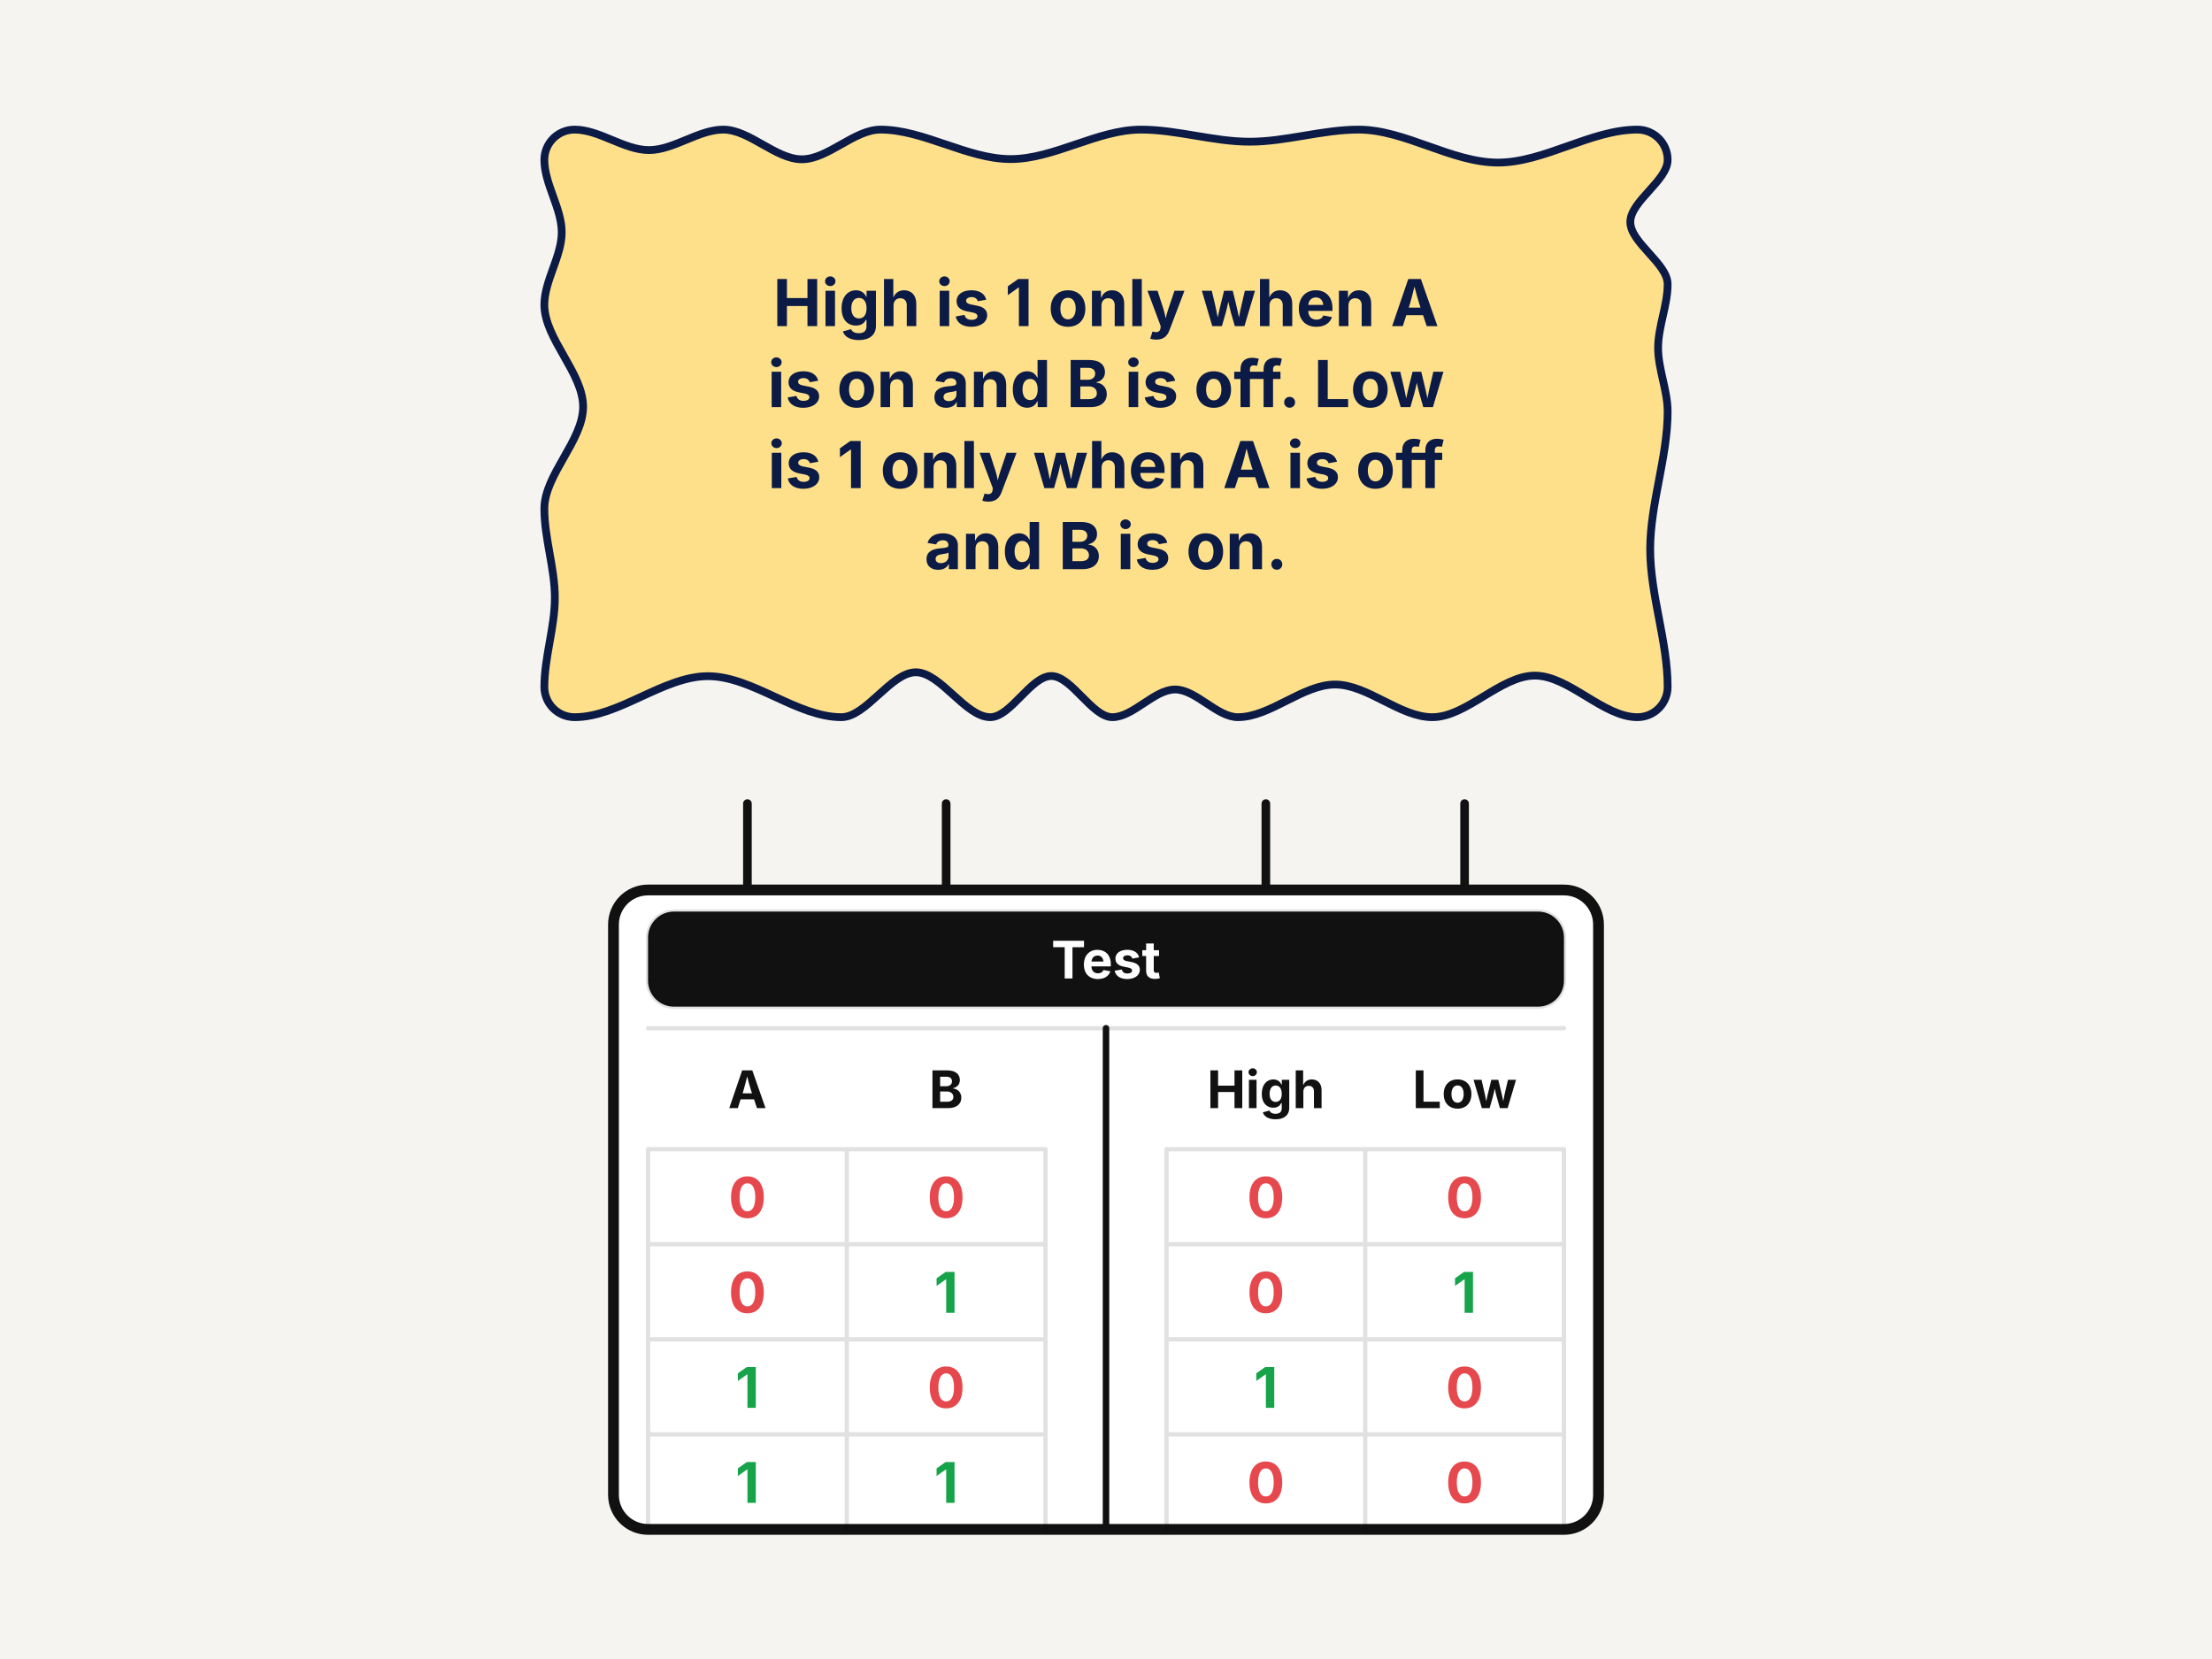
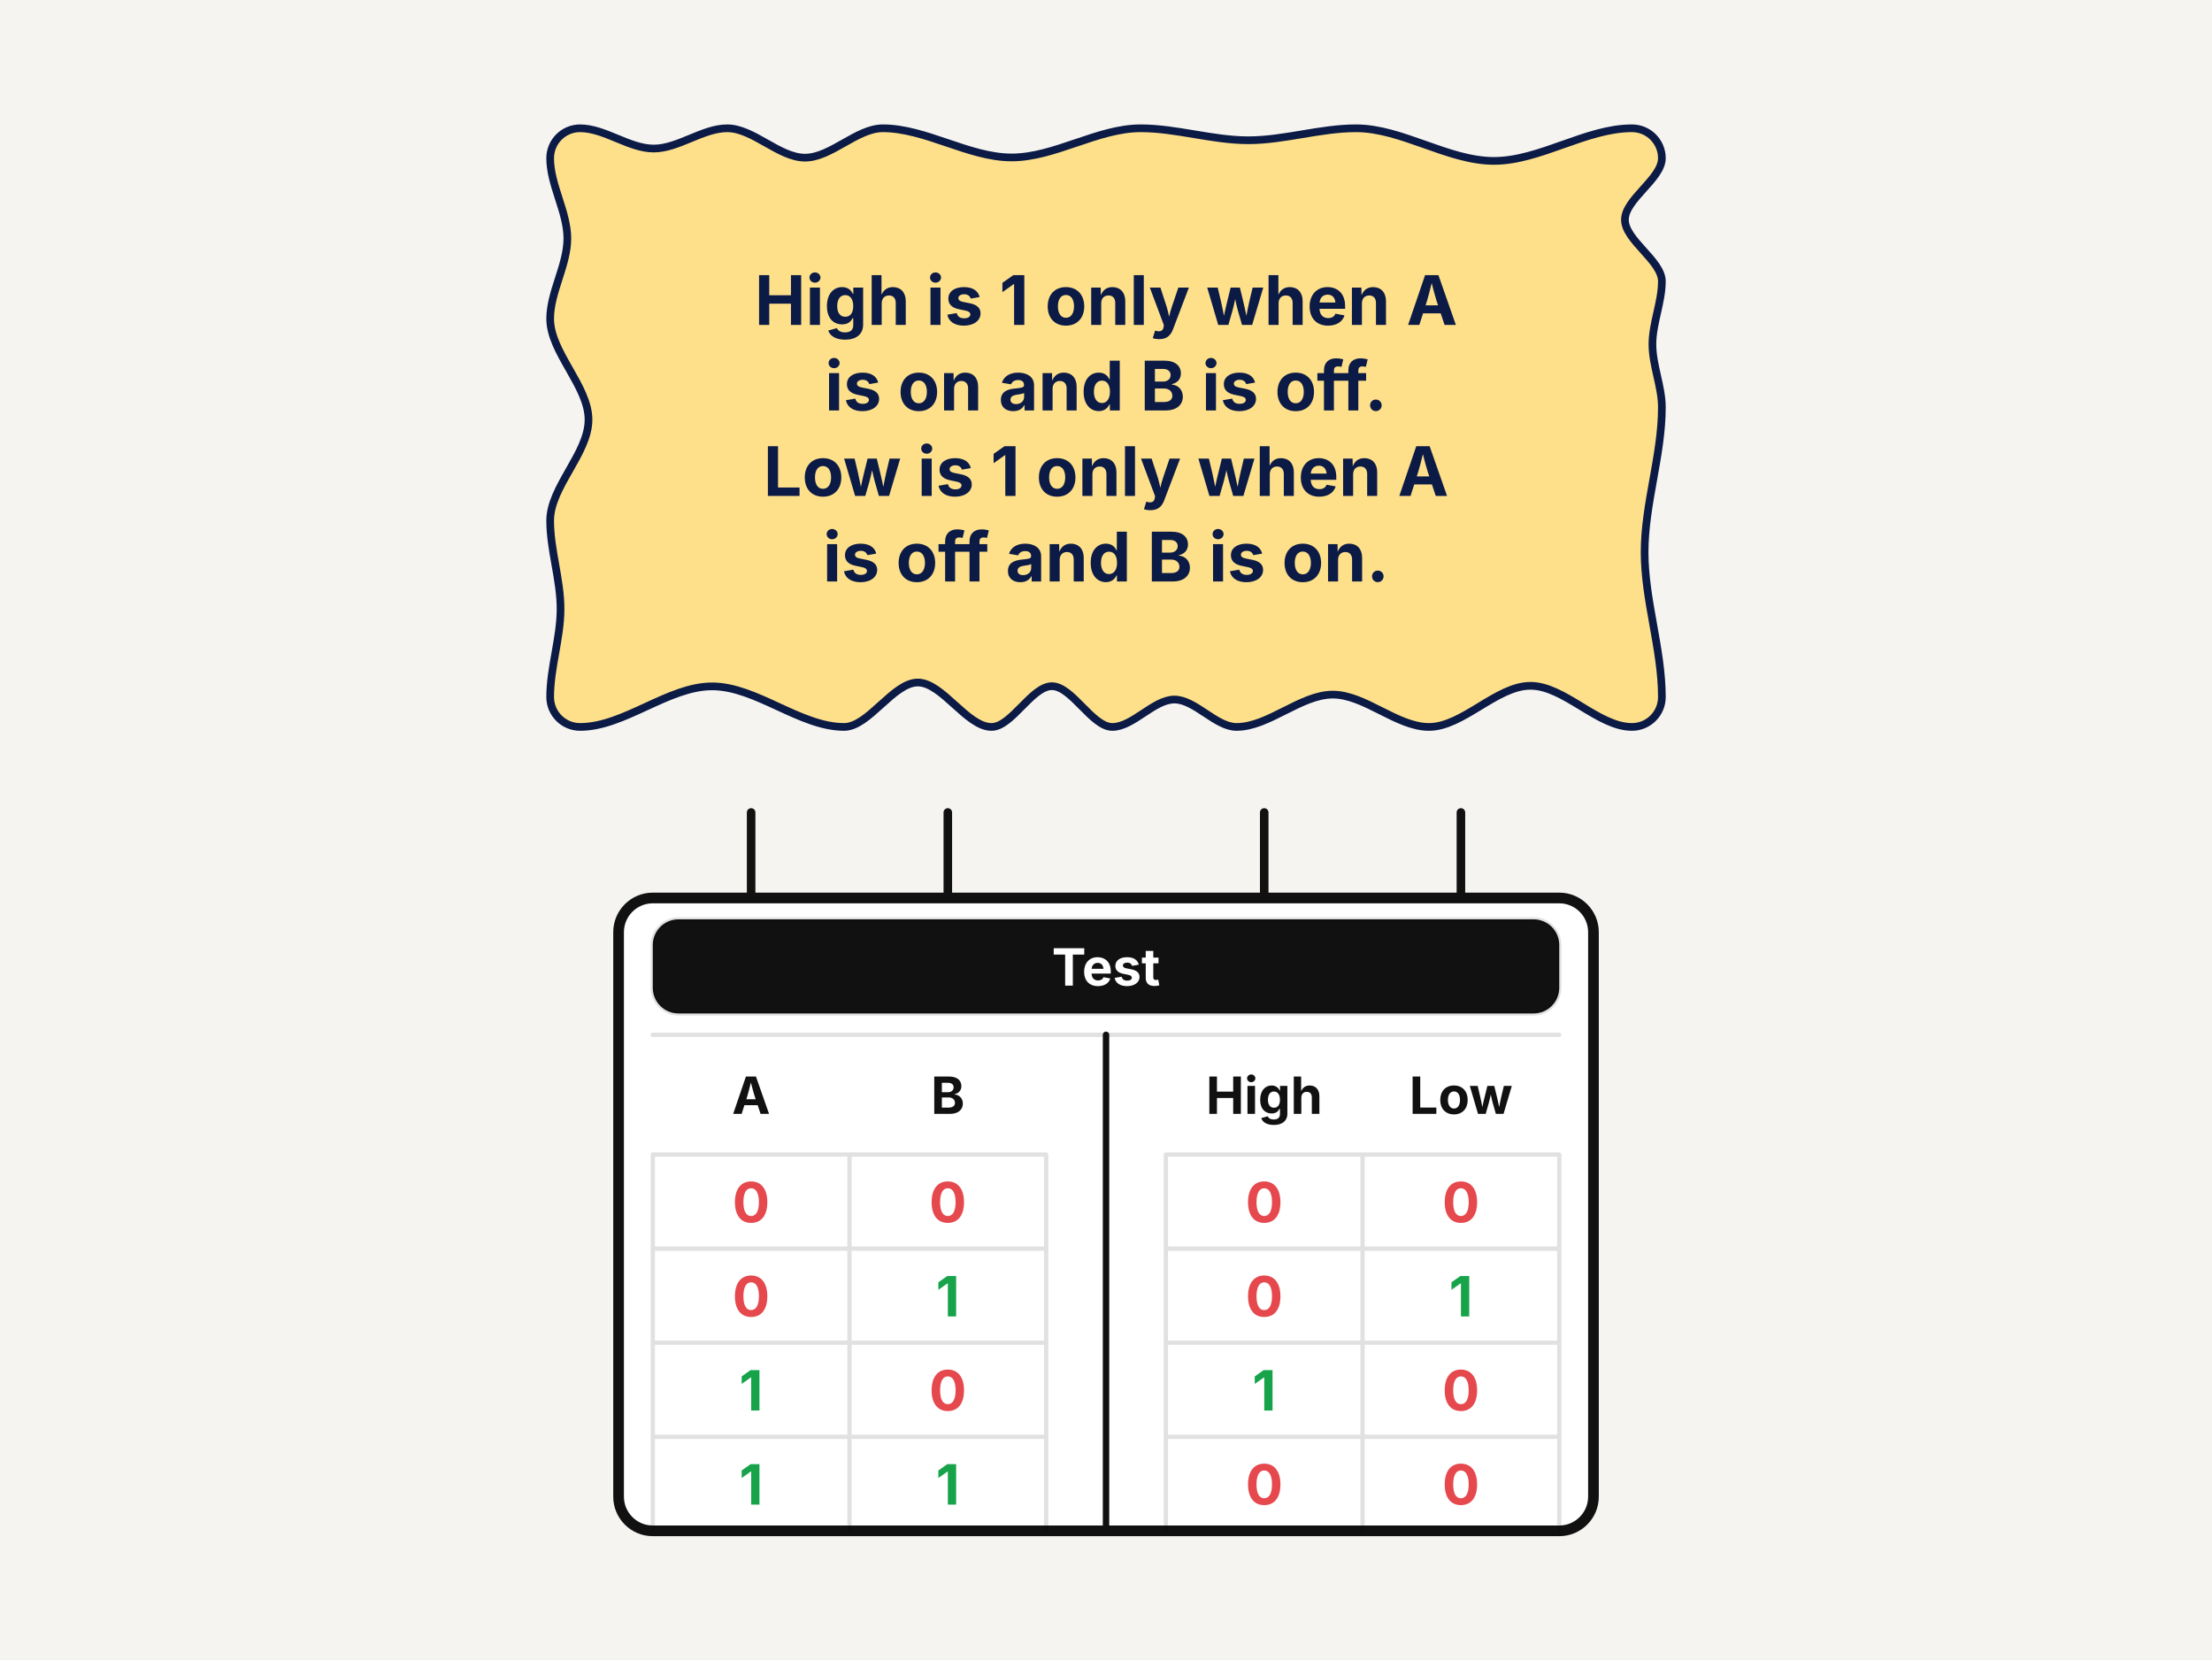
- <svg xmlns="http://www.w3.org/2000/svg" viewBox="-142 -206 512 384" width="512" height="384" font-family="Inter, 'Segoe UI', system-ui, -apple-system, sans-serif" stroke-linejoin="round" stroke-linecap="round">
-   <rect x="-142" y="-206" width="512" height="384" fill="#f5f4f0" />
+ <svg xmlns="http://www.w3.org/2000/svg" viewBox="-144.67 -210 517.33 388" width="517.33" height="388" font-family="Inter, 'Segoe UI', system-ui, -apple-system, sans-serif" stroke-linejoin="round" stroke-linecap="round">
+   <rect x="-144.67" y="-210" width="517.33" height="388" fill="#f5f4f0" />
  <g transform="matrix(1 0 0 1 0 0)">
    <path d="M8 0H220A8 8 0 0 1 228 8V140A8 8 0 0 1 220 148H8A8 8 0 0 1 0 140V8A8 8 0 0 1 8 0Z" fill="#ffffff" stroke="#111111" stroke-width="2.5" />
    <path d="M31 0V-20M77 0V-20M151 0V-20M197 0V-20" fill="none" stroke="#111111" stroke-width="2" />
    <text x="31" y="71" font-size="13" font-weight="700" fill="#e5484d" text-anchor="middle" dominant-baseline="middle">0</text>
    <text x="77" y="71" font-size="13" font-weight="700" fill="#e5484d" text-anchor="middle" dominant-baseline="middle">0</text>
    <text x="151" y="71" font-size="13" font-weight="700" fill="#e5484d" text-anchor="middle" dominant-baseline="middle">0</text>
    <text x="197" y="71" font-size="13" font-weight="700" fill="#e5484d" text-anchor="middle" dominant-baseline="middle">0</text>
    <text x="31" y="93" font-size="13" font-weight="700" fill="#e5484d" text-anchor="middle" dominant-baseline="middle">0</text>
    <text x="77" y="93" font-size="13" font-weight="700" fill="#16a34a" text-anchor="middle" dominant-baseline="middle">1</text>
    <text x="151" y="93" font-size="13" font-weight="700" fill="#e5484d" text-anchor="middle" dominant-baseline="middle">0</text>
    <text x="197" y="93" font-size="13" font-weight="700" fill="#16a34a" text-anchor="middle" dominant-baseline="middle">1</text>
    <text x="31" y="115" font-size="13" font-weight="700" fill="#16a34a" text-anchor="middle" dominant-baseline="middle">1</text>
    <text x="77" y="115" font-size="13" font-weight="700" fill="#e5484d" text-anchor="middle" dominant-baseline="middle">0</text>
    <text x="151" y="115" font-size="13" font-weight="700" fill="#16a34a" text-anchor="middle" dominant-baseline="middle">1</text>
    <text x="197" y="115" font-size="13" font-weight="700" fill="#e5484d" text-anchor="middle" dominant-baseline="middle">0</text>
    <text x="31" y="137" font-size="13" font-weight="700" fill="#16a34a" text-anchor="middle" dominant-baseline="middle">1</text>
    <text x="77" y="137" font-size="13" font-weight="700" fill="#16a34a" text-anchor="middle" dominant-baseline="middle">1</text>
    <text x="151" y="137" font-size="13" font-weight="700" fill="#e5484d" text-anchor="middle" dominant-baseline="middle">0</text>
    <text x="197" y="137" font-size="13" font-weight="700" fill="#e5484d" text-anchor="middle" dominant-baseline="middle">0</text>
    <path d="M8 32H220M8 60H100M8 82H100M8 104H100M8 126H100M8 60V148M100 60V148M128 60H220M128 82H220M128 104H220M128 126H220M128 60V148M220 60V148M54 60V148M174 60V148M114 32V148" fill="none" stroke="rgba(0,0,0,0.12)" stroke-width="1" />
    <path d="M114 32V148" fill="none" stroke="#111111" stroke-width="1.5" />
    <text x="31" y="46" font-size="12" font-weight="700" fill="#111111" text-anchor="middle" dominant-baseline="middle">A</text>
    <text x="77" y="46" font-size="12" font-weight="700" fill="#111111" text-anchor="middle" dominant-baseline="middle">B</text>
    <text x="151" y="46" font-size="12" font-weight="700" fill="#111111" text-anchor="middle" dominant-baseline="middle">High</text>
    <text x="197" y="46" font-size="12" font-weight="700" fill="#111111" text-anchor="middle" dominant-baseline="middle">Low</text>
    <path d="M14 5H214A6 6 0 0 1 220 11V21A6 6 0 0 1 214 27H14A6 6 0 0 1 8 21V11A6 6 0 0 1 14 5Z" fill="#111111" stroke="rgba(0,0,0,0.12)" stroke-width="1" />
    <text x="114" y="16" font-size="12" font-weight="700" fill="#ffffff" text-anchor="middle" dominant-baseline="middle">Test</text>
  </g>
-   <g transform="matrix(1 0 0 1 -16 -176)">
-     <path d="M7 0C12.74 0 18.47 4.74 24.21 4.74C29.94 4.74 35.68 0 41.41 0C47.48 0 53.54 6.87 59.6 6.87C65.66 6.87 71.72 0 77.79 0C87.83 0 97.88 6.82 107.93 6.82C117.98 6.82 128.03 0 138.08 0C146.48 0 154.87 2.8 163.26 2.8C171.66 2.8 180.05 0 188.45 0C199.2 0 209.96 7.63 220.72 7.63C231.48 7.63 242.24 0 253 0C256.87 0 260 3.13 260 7C260 11.8 251.36 16.59 251.36 21.39C251.36 26.19 260 30.98 260 35.78C260 40.69 257.79 45.61 257.79 50.52C257.79 55.44 260 60.35 260 65.26C260 75.89 255.96 86.51 255.96 97.13C255.96 107.75 260 118.38 260 129C260 132.87 256.87 136 253 136C245.09 136 237.18 126.38 229.26 126.38C221.35 126.38 213.44 136 205.53 136C198.03 136 190.53 128.44 183.03 128.44C175.52 128.44 168.02 136 160.52 136C155.68 136 150.84 129.59 145.99 129.59C141.15 129.59 136.31 136 131.47 136C126.76 136 122.05 126.47 117.34 126.47C112.63 126.47 107.93 136 103.22 136C97.47 136 91.73 125.61 85.98 125.61C80.24 125.61 74.49 136 68.75 136C58.46 136 48.17 126.51 37.87 126.51C27.58 126.51 17.29 136 7 136C3.13 136 0 132.87 0 129C0 122.12 2.43 115.25 2.43 108.37C2.43 101.5 0 94.62 0 87.75C0 79.88 8.97 72.01 8.97 64.15C8.97 56.28 0 48.41 0 40.54C0 34.95 4.02 29.36 4.02 23.77C4.02 18.18 0 12.59 0 7C0 3.13 3.13 0 7 0Z" fill="#ffe08a" stroke="#0b1b46" stroke-width="1.8" />
-     <text x="130" y="39.875" font-size="15" font-weight="700" fill="#0b1b46" text-anchor="middle" dominant-baseline="middle">High is 1 only when A</text>
-     <text x="130" y="58.625" font-size="15" font-weight="700" fill="#0b1b46" text-anchor="middle" dominant-baseline="middle">is on and B is off. Low</text>
-     <text x="130" y="77.375" font-size="15" font-weight="700" fill="#0b1b46" text-anchor="middle" dominant-baseline="middle">is 1 only when A is off</text>
-     <text x="130" y="96.125" font-size="15" font-weight="700" fill="#0b1b46" text-anchor="middle" dominant-baseline="middle">and B is on.</text>
+   <g transform="matrix(1 0 0 1 -16 -180)">
+     <path d="M7 0C12.74 0 18.47 4.74 24.21 4.74C29.94 4.74 35.68 0 41.41 0C47.48 0 53.54 6.87 59.6 6.87C65.66 6.87 71.72 0 77.79 0C87.83 0 97.88 6.82 107.93 6.82C117.98 6.82 128.03 0 138.08 0C146.48 0 154.87 2.8 163.26 2.8C171.66 2.8 180.05 0 188.45 0C199.2 0 209.96 7.63 220.72 7.63C231.48 7.63 242.24 0 253 0C256.87 0 260 3.13 260 7C260 11.8 251.36 16.59 251.36 21.39C251.36 26.19 260 30.98 260 35.78C260 40.69 257.79 45.61 257.79 50.52C257.79 55.44 260 60.35 260 65.26C260 76.55 255.96 87.84 255.96 99.13C255.96 110.42 260 121.71 260 133C260 136.87 256.87 140 253 140C245.09 140 237.18 130.38 229.26 130.38C221.35 130.38 213.44 140 205.53 140C198.03 140 190.53 132.44 183.03 132.44C175.52 132.44 168.02 140 160.52 140C155.68 140 150.84 133.59 145.99 133.59C141.15 133.59 136.31 140 131.47 140C126.76 140 122.05 130.47 117.34 130.47C112.63 130.47 107.93 140 103.22 140C97.47 140 91.73 129.61 85.98 129.61C80.24 129.61 74.49 140 68.75 140C58.46 140 48.17 130.51 37.87 130.51C27.58 130.51 17.29 140 7 140C3.13 140 0 136.87 0 133C0 126.12 2.43 119.25 2.43 112.37C2.43 105.5 0 98.62 0 91.75C0 83.88 8.97 76.01 8.97 68.15C8.97 60.28 0 52.41 0 44.54C0 38.29 4.02 32.03 4.02 25.77C4.02 19.51 0 13.26 0 7C0 3.13 3.13 0 7 0Z" fill="#ffe08a" stroke="#0b1b46" stroke-width="1.8" />
+     <text x="130" y="40" font-size="16" font-weight="700" fill="#0b1b46" text-anchor="middle" dominant-baseline="middle">High is 1 only when A</text>
+     <text x="130" y="60" font-size="16" font-weight="700" fill="#0b1b46" text-anchor="middle" dominant-baseline="middle">is on and B is off.</text>
+     <text x="130" y="80" font-size="16" font-weight="700" fill="#0b1b46" text-anchor="middle" dominant-baseline="middle">Low is 1 only when A</text>
+     <text x="130" y="100" font-size="16" font-weight="700" fill="#0b1b46" text-anchor="middle" dominant-baseline="middle">is off and B is on.</text>
  </g>
</svg>
